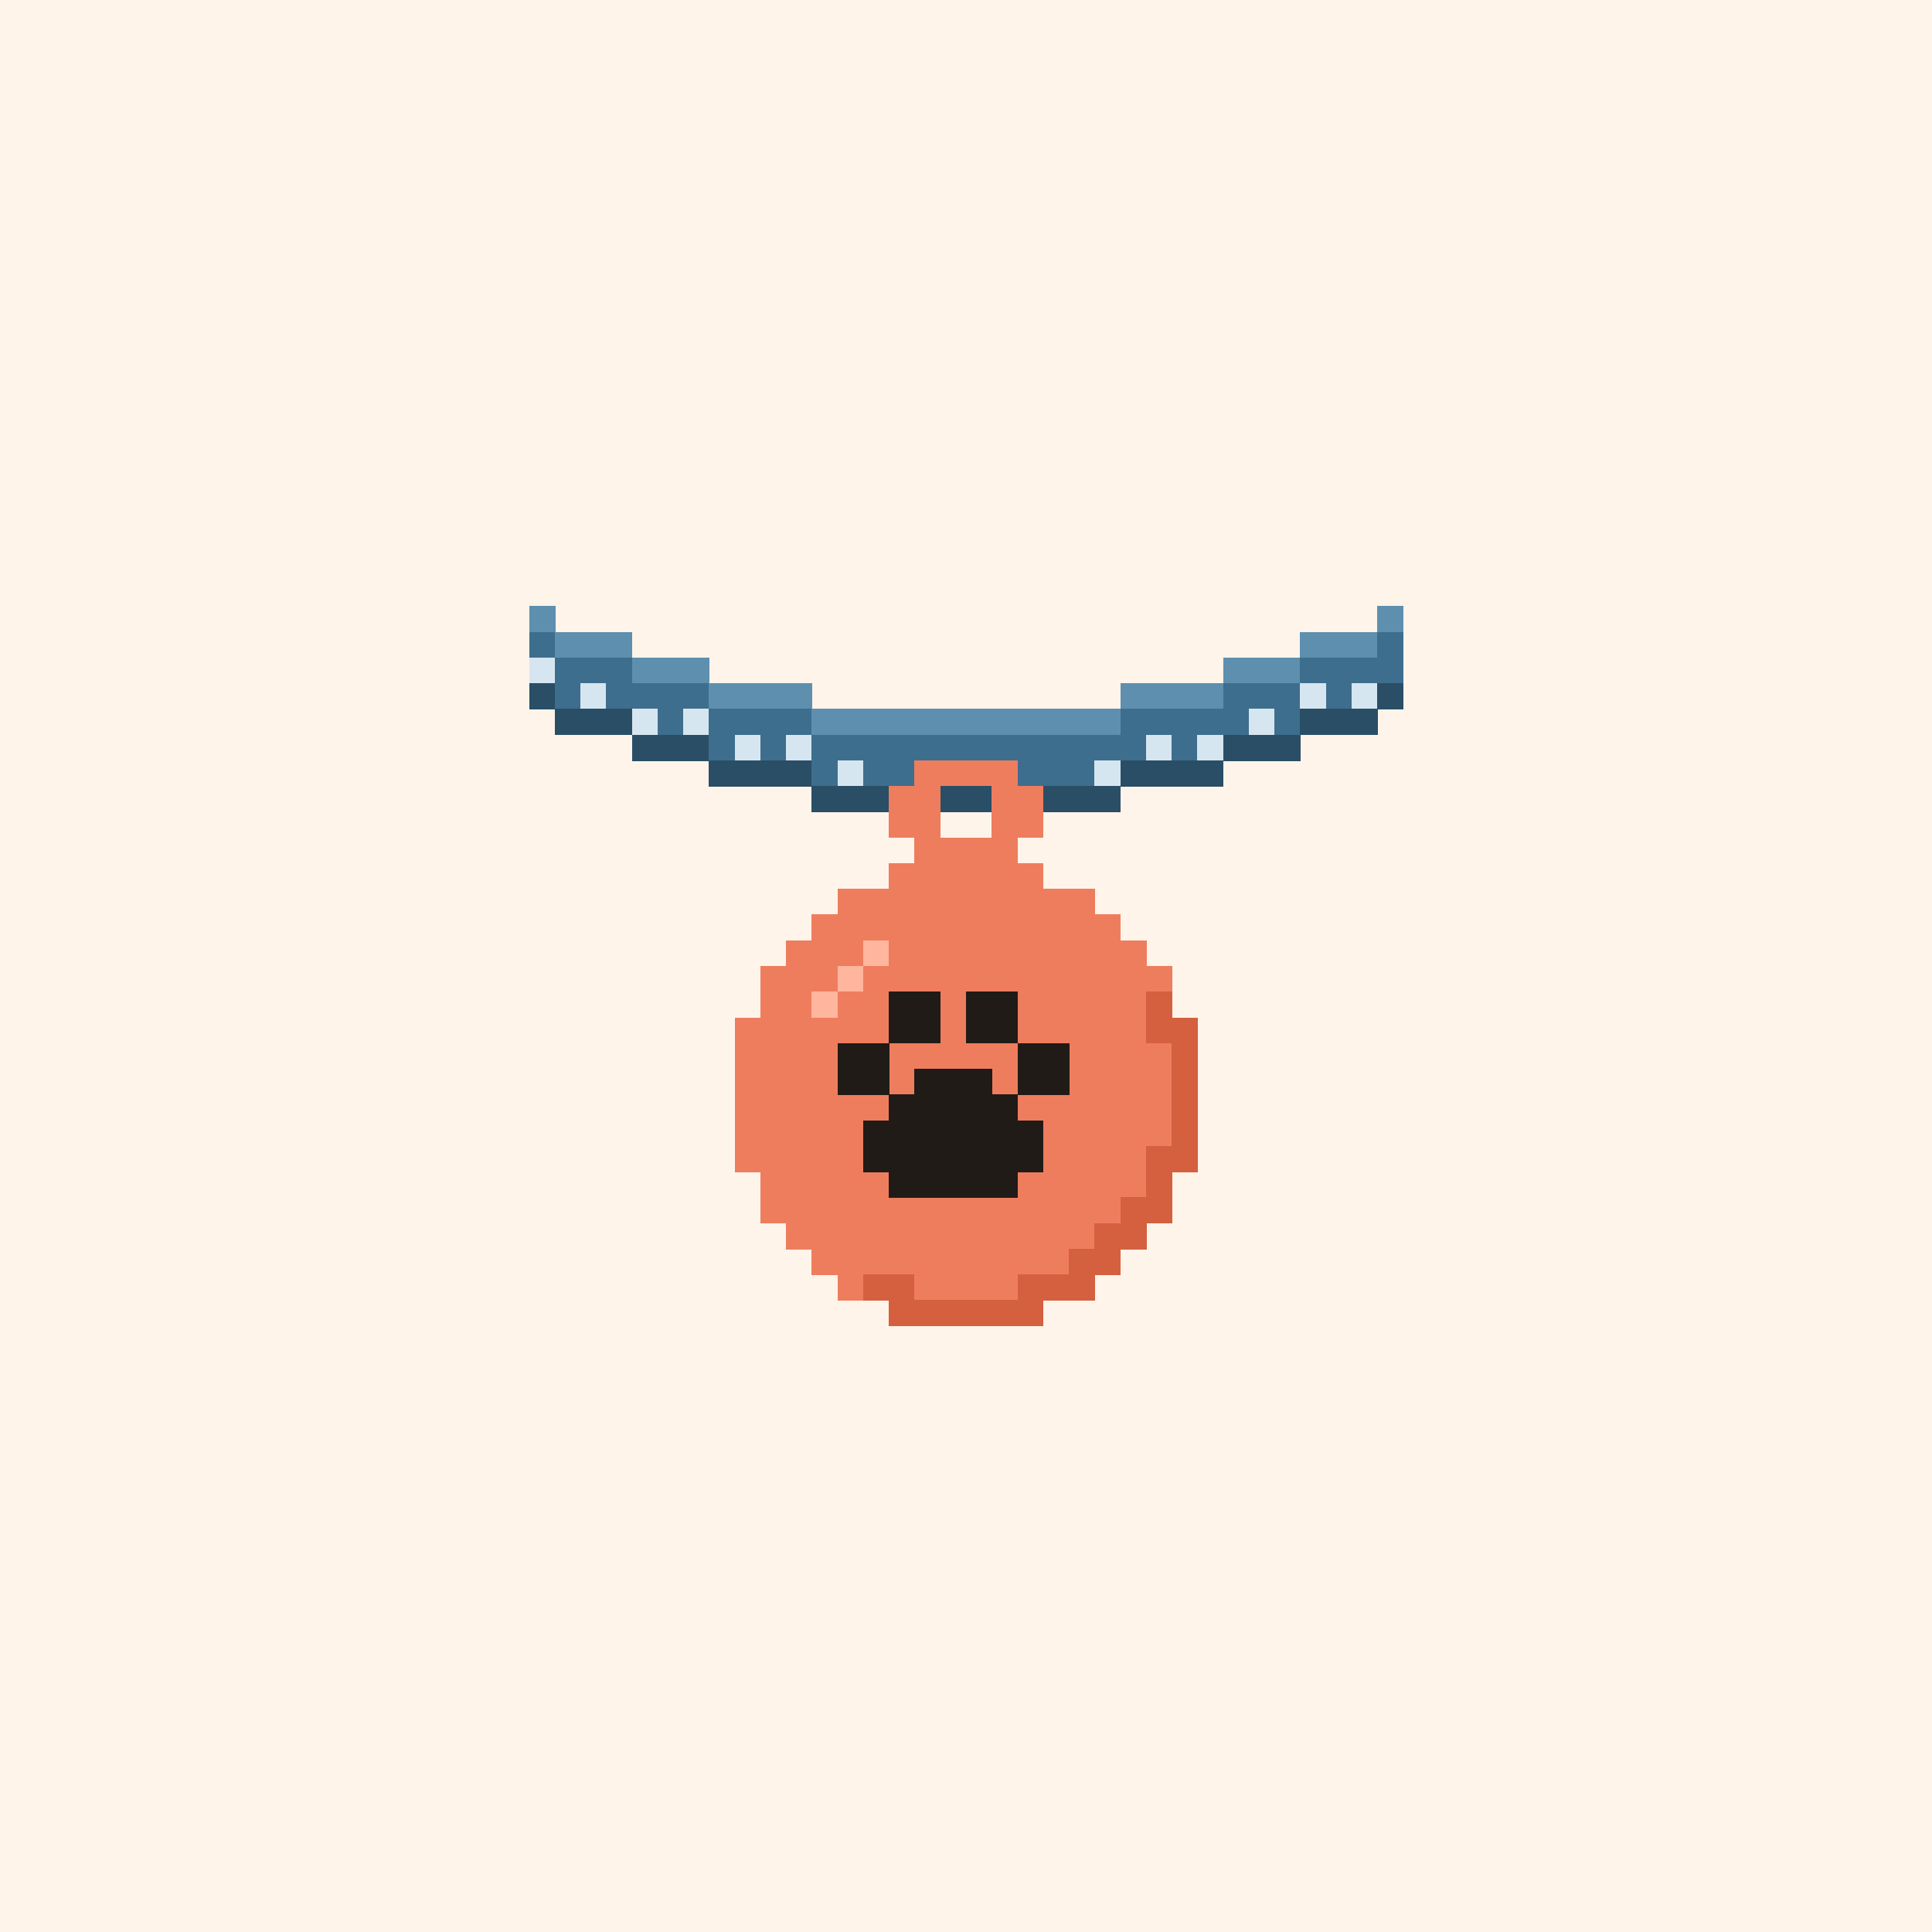
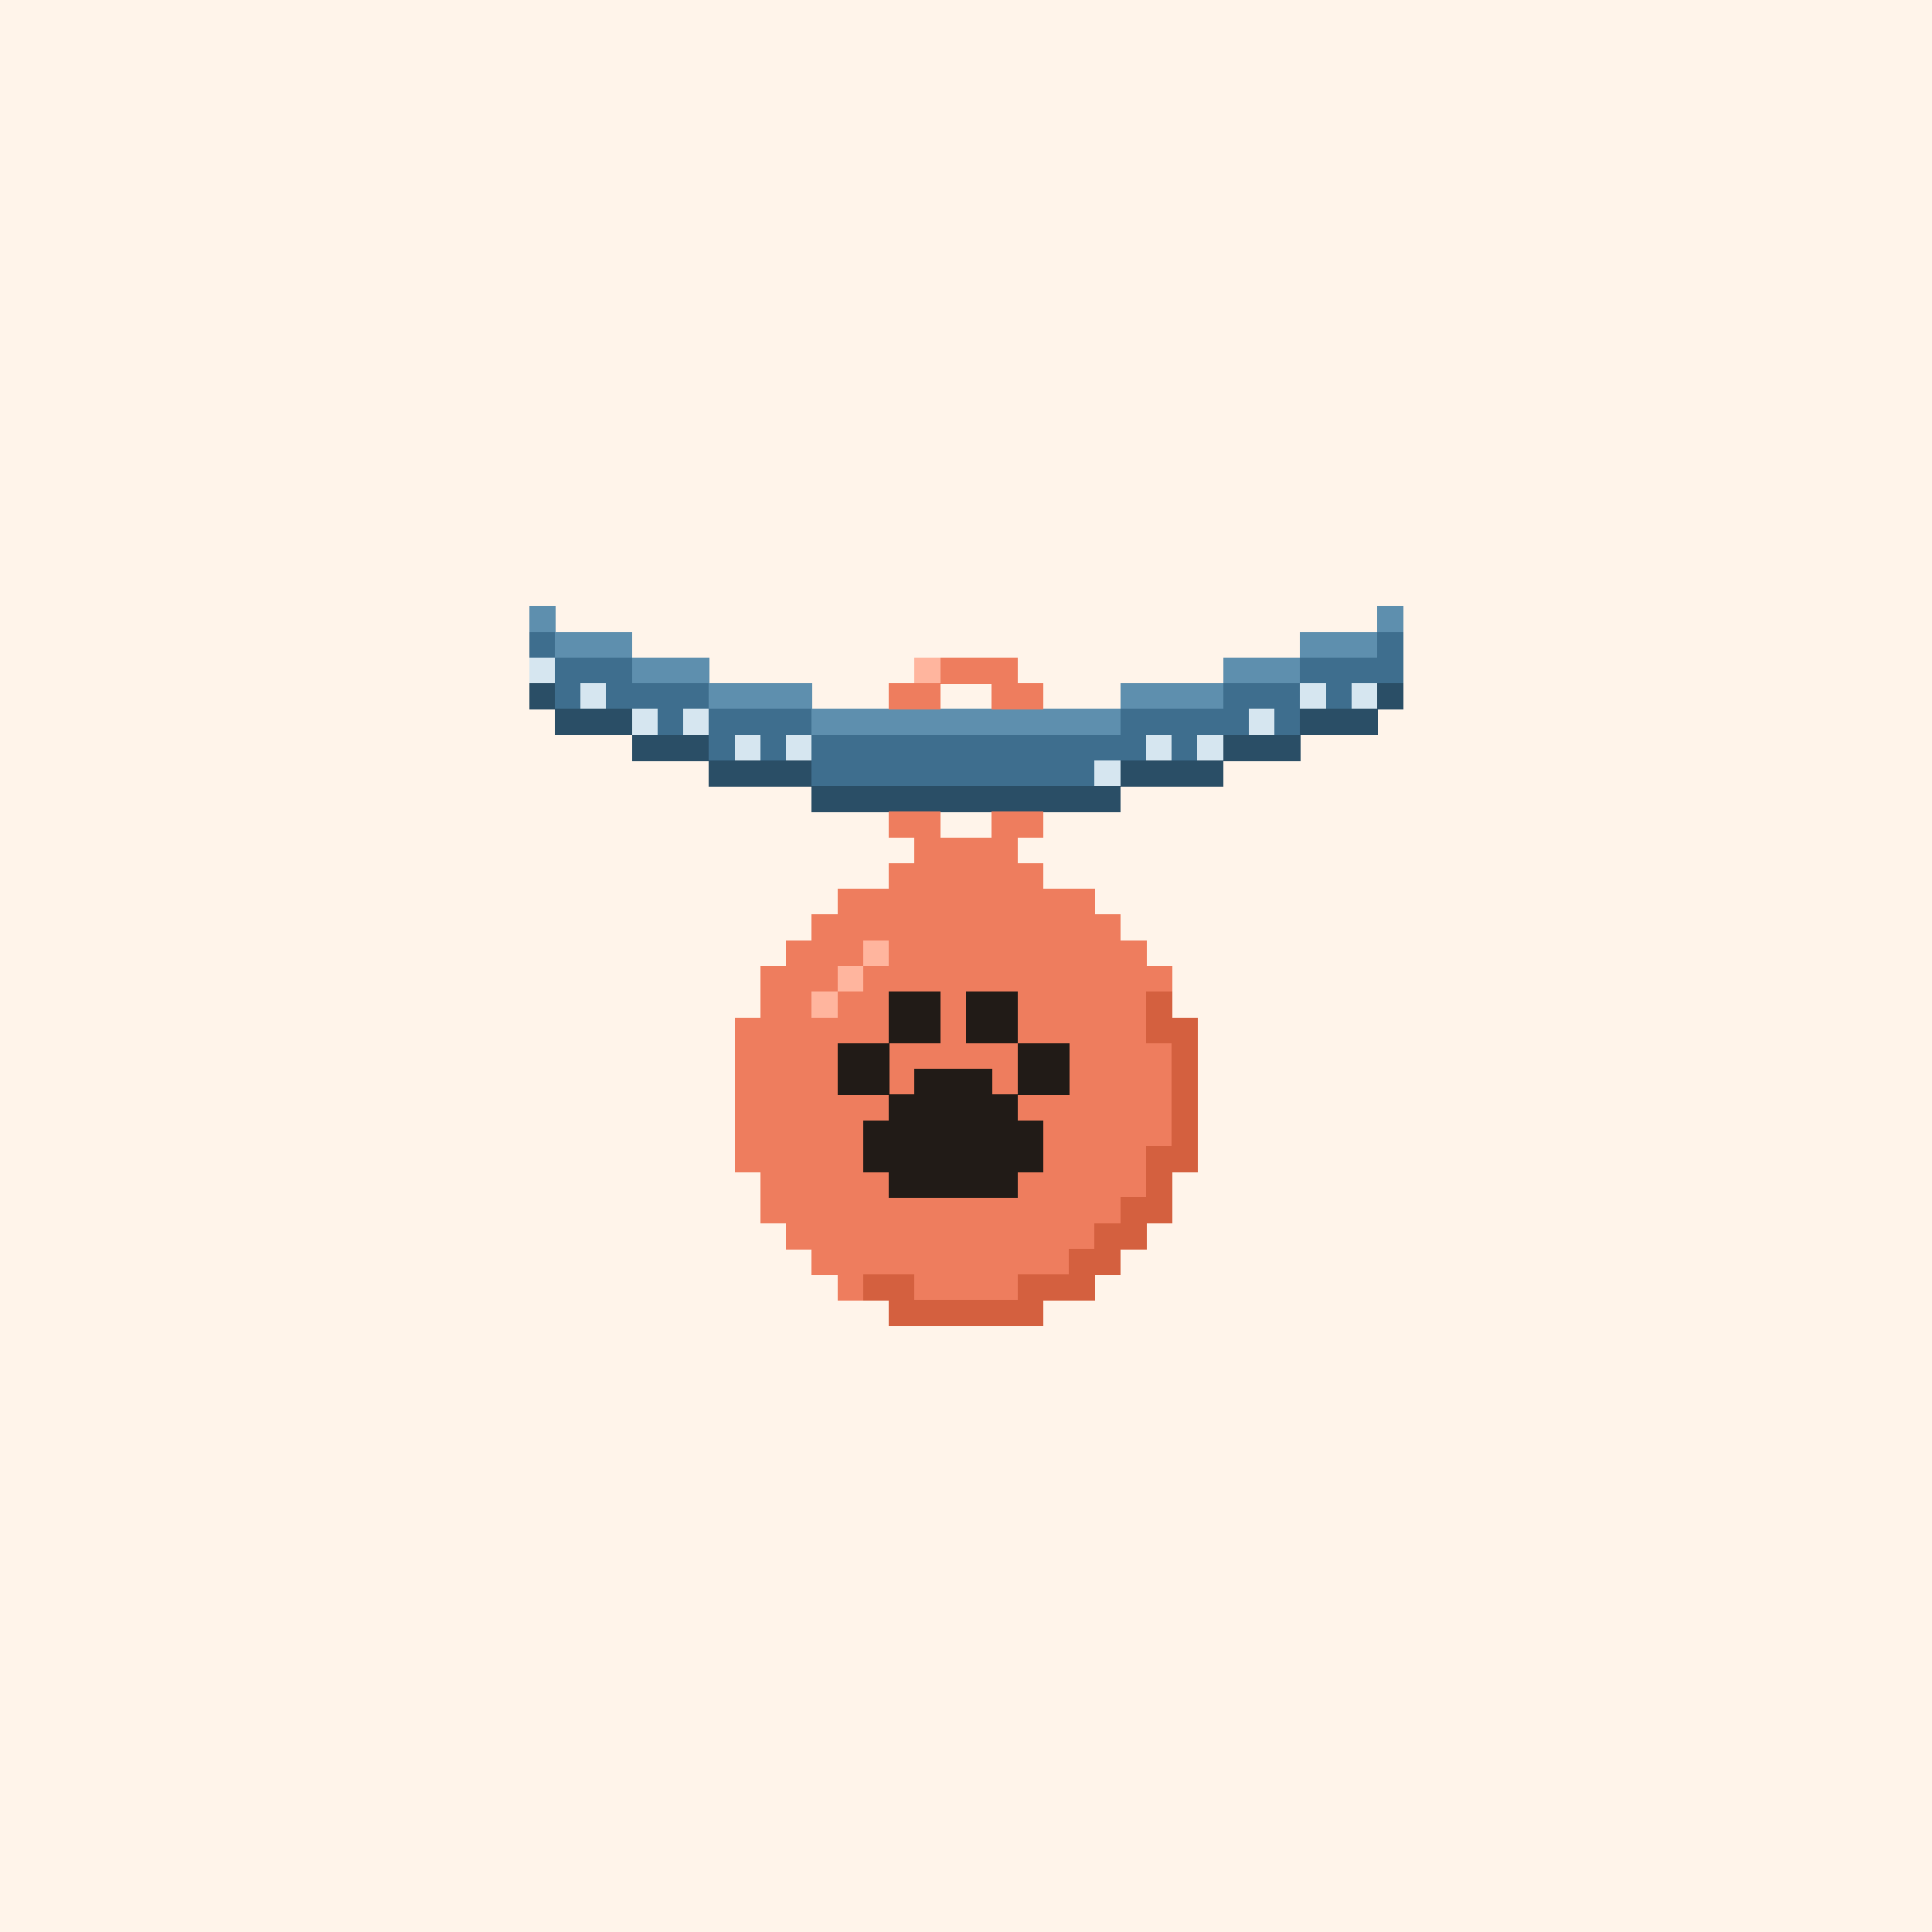
<svg xmlns="http://www.w3.org/2000/svg" width="1024" height="1024" viewBox="0 0 1024 1024" role="img">
  <rect width="1024" height="1024" fill="#FFF4EA" />
  <g shape-rendering="crispEdges">
    <rect x="280.42" y="321.29" width="13.92" height="13.92" fill="#5E8FAE" />
    <rect x="280.42" y="334.91" width="13.92" height="13.92" fill="#3E6E8E" />
    <rect x="280.42" y="348.53" width="13.92" height="13.92" fill="#D6E6F0" />
    <rect x="280.42" y="362.15" width="13.92" height="13.92" fill="#2A4E66" />
    <rect x="294.04" y="334.91" width="13.92" height="13.92" fill="#5E8FAE" />
    <rect x="294.04" y="348.53" width="13.92" height="13.92" fill="#3E6E8E" />
    <rect x="294.04" y="362.15" width="13.92" height="13.92" fill="#3E6E8E" />
    <rect x="294.04" y="375.78" width="13.92" height="13.92" fill="#2A4E66" />
    <rect x="307.67" y="334.91" width="13.92" height="13.92" fill="#5E8FAE" />
    <rect x="307.67" y="348.53" width="13.92" height="13.92" fill="#3E6E8E" />
    <rect x="307.67" y="362.15" width="13.92" height="13.92" fill="#D6E6F0" />
    <rect x="307.67" y="375.78" width="13.92" height="13.92" fill="#2A4E66" />
    <rect x="321.29" y="334.91" width="13.92" height="13.92" fill="#5E8FAE" />
    <rect x="321.29" y="348.53" width="13.92" height="13.92" fill="#3E6E8E" />
    <rect x="321.29" y="362.15" width="13.92" height="13.92" fill="#3E6E8E" />
    <rect x="321.29" y="375.78" width="13.92" height="13.92" fill="#2A4E66" />
    <rect x="334.91" y="348.53" width="13.92" height="13.92" fill="#5E8FAE" />
    <rect x="334.91" y="362.15" width="13.92" height="13.92" fill="#3E6E8E" />
    <rect x="334.91" y="375.78" width="13.92" height="13.92" fill="#D6E6F0" />
    <rect x="334.91" y="389.40" width="13.92" height="13.92" fill="#2A4E66" />
    <rect x="348.53" y="348.53" width="13.92" height="13.92" fill="#5E8FAE" />
    <rect x="348.53" y="362.15" width="13.92" height="13.92" fill="#3E6E8E" />
    <rect x="348.53" y="375.78" width="13.92" height="13.92" fill="#3E6E8E" />
    <rect x="348.53" y="389.40" width="13.92" height="13.92" fill="#2A4E66" />
    <rect x="362.15" y="348.53" width="13.92" height="13.92" fill="#5E8FAE" />
    <rect x="362.15" y="362.15" width="13.92" height="13.92" fill="#3E6E8E" />
    <rect x="362.15" y="375.78" width="13.92" height="13.92" fill="#D6E6F0" />
    <rect x="362.15" y="389.40" width="13.92" height="13.92" fill="#2A4E66" />
    <rect x="375.78" y="362.15" width="13.92" height="13.92" fill="#5E8FAE" />
    <rect x="375.78" y="375.78" width="13.92" height="13.92" fill="#3E6E8E" />
    <rect x="375.78" y="389.40" width="13.92" height="13.92" fill="#3E6E8E" />
    <rect x="375.78" y="403.02" width="13.92" height="13.92" fill="#2A4E66" />
    <rect x="389.40" y="362.15" width="13.92" height="13.92" fill="#5E8FAE" />
    <rect x="389.40" y="375.78" width="13.92" height="13.92" fill="#3E6E8E" />
    <rect x="389.40" y="389.40" width="13.92" height="13.92" fill="#D6E6F0" />
    <rect x="389.40" y="403.02" width="13.92" height="13.92" fill="#2A4E66" />
    <rect x="403.02" y="362.15" width="13.92" height="13.92" fill="#5E8FAE" />
    <rect x="403.02" y="375.78" width="13.92" height="13.92" fill="#3E6E8E" />
    <rect x="403.02" y="389.40" width="13.92" height="13.92" fill="#3E6E8E" />
    <rect x="403.02" y="403.02" width="13.92" height="13.92" fill="#2A4E66" />
    <rect x="416.64" y="362.15" width="13.92" height="13.92" fill="#5E8FAE" />
    <rect x="416.64" y="375.78" width="13.92" height="13.92" fill="#3E6E8E" />
    <rect x="416.64" y="389.40" width="13.92" height="13.92" fill="#D6E6F0" />
    <rect x="416.64" y="403.02" width="13.92" height="13.92" fill="#2A4E66" />
    <rect x="430.27" y="375.78" width="13.92" height="13.92" fill="#5E8FAE" />
    <rect x="430.27" y="389.40" width="13.92" height="13.92" fill="#3E6E8E" />
    <rect x="430.27" y="403.02" width="13.92" height="13.92" fill="#3E6E8E" />
    <rect x="430.27" y="416.64" width="13.92" height="13.92" fill="#2A4E66" />
    <rect x="443.89" y="375.78" width="13.92" height="13.92" fill="#5E8FAE" />
    <rect x="443.89" y="389.40" width="13.92" height="13.92" fill="#3E6E8E" />
-     <rect x="443.89" y="403.02" width="13.92" height="13.92" fill="#D6E6F0" />
+     <rect x="443.89" y="403.02" width="13.92" height="13.92" fill="#3E6E8E" />
    <rect x="443.89" y="416.64" width="13.92" height="13.92" fill="#2A4E66" />
    <rect x="457.51" y="375.78" width="13.92" height="13.92" fill="#5E8FAE" />
    <rect x="457.51" y="389.40" width="13.92" height="13.92" fill="#3E6E8E" />
    <rect x="457.51" y="403.02" width="13.92" height="13.92" fill="#3E6E8E" />
    <rect x="457.51" y="416.64" width="13.92" height="13.92" fill="#2A4E66" />
    <rect x="471.13" y="375.78" width="13.92" height="13.92" fill="#5E8FAE" />
    <rect x="471.13" y="389.40" width="13.92" height="13.92" fill="#3E6E8E" />
    <rect x="471.13" y="403.02" width="13.92" height="13.92" fill="#3E6E8E" />
-     <rect x="471.13" y="416.64" width="13.92" height="13.92" fill="#EE7D5E" />
+     <rect x="471.13" y="416.64" width="13.92" height="13.92" fill="#2A4E66" />
    <rect x="484.76" y="375.78" width="13.92" height="13.92" fill="#5E8FAE" />
    <rect x="484.76" y="389.40" width="13.92" height="13.92" fill="#3E6E8E" />
-     <rect x="484.76" y="403.02" width="13.92" height="13.92" fill="#EE7D5E" />
-     <rect x="484.76" y="416.64" width="13.92" height="13.92" fill="#EE7D5E" />
+     <rect x="484.76" y="403.02" width="13.92" height="13.92" fill="#3E6E8E" />
+     <rect x="484.76" y="416.64" width="13.92" height="13.92" fill="#2A4E66" />
    <rect x="498.38" y="375.78" width="13.92" height="13.92" fill="#5E8FAE" />
    <rect x="498.38" y="389.40" width="13.92" height="13.92" fill="#3E6E8E" />
-     <rect x="498.38" y="403.02" width="13.92" height="13.92" fill="#EE7D5E" />
+     <rect x="498.38" y="403.02" width="13.92" height="13.92" fill="#3E6E8E" />
    <rect x="498.38" y="416.64" width="13.92" height="13.92" fill="#2A4E66" />
    <rect x="512.00" y="375.78" width="13.92" height="13.92" fill="#5E8FAE" />
    <rect x="512.00" y="389.40" width="13.92" height="13.92" fill="#3E6E8E" />
-     <rect x="512.00" y="403.02" width="13.92" height="13.92" fill="#EE7D5E" />
+     <rect x="512.00" y="403.02" width="13.92" height="13.92" fill="#3E6E8E" />
    <rect x="512.00" y="416.64" width="13.92" height="13.92" fill="#2A4E66" />
    <rect x="525.62" y="375.78" width="13.92" height="13.92" fill="#5E8FAE" />
    <rect x="525.62" y="389.40" width="13.92" height="13.92" fill="#3E6E8E" />
-     <rect x="525.62" y="403.02" width="13.92" height="13.92" fill="#EE7D5E" />
-     <rect x="525.62" y="416.64" width="13.92" height="13.92" fill="#EE7D5E" />
+     <rect x="525.62" y="403.02" width="13.92" height="13.92" fill="#3E6E8E" />
+     <rect x="525.62" y="416.64" width="13.92" height="13.92" fill="#2A4E66" />
    <rect x="539.24" y="375.78" width="13.92" height="13.92" fill="#5E8FAE" />
    <rect x="539.24" y="389.40" width="13.92" height="13.92" fill="#3E6E8E" />
    <rect x="539.24" y="403.02" width="13.92" height="13.92" fill="#3E6E8E" />
-     <rect x="539.24" y="416.64" width="13.92" height="13.92" fill="#EE7D5E" />
+     <rect x="539.24" y="416.64" width="13.92" height="13.92" fill="#2A4E66" />
    <rect x="552.87" y="375.78" width="13.92" height="13.92" fill="#5E8FAE" />
    <rect x="552.87" y="389.40" width="13.92" height="13.92" fill="#3E6E8E" />
    <rect x="552.87" y="403.02" width="13.92" height="13.92" fill="#3E6E8E" />
    <rect x="552.87" y="416.64" width="13.92" height="13.92" fill="#2A4E66" />
    <rect x="566.49" y="375.78" width="13.92" height="13.92" fill="#5E8FAE" />
    <rect x="566.49" y="389.40" width="13.92" height="13.92" fill="#3E6E8E" />
    <rect x="566.49" y="403.02" width="13.92" height="13.92" fill="#3E6E8E" />
    <rect x="566.49" y="416.64" width="13.92" height="13.92" fill="#2A4E66" />
    <rect x="580.11" y="375.78" width="13.92" height="13.92" fill="#5E8FAE" />
    <rect x="580.11" y="389.40" width="13.92" height="13.92" fill="#3E6E8E" />
    <rect x="580.11" y="403.02" width="13.92" height="13.92" fill="#D6E6F0" />
    <rect x="580.11" y="416.64" width="13.92" height="13.92" fill="#2A4E66" />
    <rect x="593.73" y="362.15" width="13.92" height="13.92" fill="#5E8FAE" />
    <rect x="593.73" y="375.78" width="13.92" height="13.92" fill="#3E6E8E" />
    <rect x="593.73" y="389.40" width="13.92" height="13.92" fill="#3E6E8E" />
    <rect x="593.73" y="403.02" width="13.92" height="13.92" fill="#2A4E66" />
    <rect x="607.36" y="362.15" width="13.92" height="13.92" fill="#5E8FAE" />
    <rect x="607.36" y="375.78" width="13.92" height="13.92" fill="#3E6E8E" />
    <rect x="607.36" y="389.40" width="13.92" height="13.92" fill="#D6E6F0" />
    <rect x="607.36" y="403.02" width="13.92" height="13.92" fill="#2A4E66" />
    <rect x="620.98" y="362.15" width="13.92" height="13.92" fill="#5E8FAE" />
    <rect x="620.98" y="375.78" width="13.92" height="13.92" fill="#3E6E8E" />
    <rect x="620.98" y="389.40" width="13.92" height="13.92" fill="#3E6E8E" />
    <rect x="620.98" y="403.02" width="13.92" height="13.92" fill="#2A4E66" />
    <rect x="634.60" y="362.15" width="13.92" height="13.92" fill="#5E8FAE" />
    <rect x="634.60" y="375.78" width="13.92" height="13.92" fill="#3E6E8E" />
    <rect x="634.60" y="389.40" width="13.92" height="13.92" fill="#D6E6F0" />
    <rect x="634.60" y="403.02" width="13.92" height="13.92" fill="#2A4E66" />
    <rect x="648.22" y="348.53" width="13.92" height="13.92" fill="#5E8FAE" />
    <rect x="648.22" y="362.15" width="13.92" height="13.92" fill="#3E6E8E" />
    <rect x="648.22" y="375.78" width="13.92" height="13.92" fill="#3E6E8E" />
    <rect x="648.22" y="389.40" width="13.92" height="13.92" fill="#2A4E66" />
    <rect x="661.85" y="348.53" width="13.92" height="13.92" fill="#5E8FAE" />
    <rect x="661.85" y="362.15" width="13.92" height="13.92" fill="#3E6E8E" />
    <rect x="661.85" y="375.78" width="13.92" height="13.92" fill="#D6E6F0" />
    <rect x="661.85" y="389.40" width="13.92" height="13.92" fill="#2A4E66" />
    <rect x="675.47" y="348.53" width="13.92" height="13.92" fill="#5E8FAE" />
    <rect x="675.47" y="362.15" width="13.92" height="13.92" fill="#3E6E8E" />
    <rect x="675.47" y="375.78" width="13.92" height="13.92" fill="#3E6E8E" />
    <rect x="675.47" y="389.40" width="13.92" height="13.92" fill="#2A4E66" />
    <rect x="689.09" y="334.91" width="13.92" height="13.92" fill="#5E8FAE" />
    <rect x="689.09" y="348.53" width="13.92" height="13.92" fill="#3E6E8E" />
    <rect x="689.09" y="362.15" width="13.92" height="13.92" fill="#D6E6F0" />
    <rect x="689.09" y="375.78" width="13.92" height="13.92" fill="#2A4E66" />
    <rect x="702.71" y="334.91" width="13.92" height="13.92" fill="#5E8FAE" />
    <rect x="702.71" y="348.53" width="13.92" height="13.92" fill="#3E6E8E" />
    <rect x="702.71" y="362.15" width="13.92" height="13.92" fill="#3E6E8E" />
    <rect x="702.71" y="375.78" width="13.92" height="13.92" fill="#2A4E66" />
    <rect x="716.33" y="334.91" width="13.92" height="13.92" fill="#5E8FAE" />
    <rect x="716.33" y="348.53" width="13.92" height="13.92" fill="#3E6E8E" />
    <rect x="716.33" y="362.15" width="13.92" height="13.92" fill="#D6E6F0" />
    <rect x="716.33" y="375.78" width="13.92" height="13.92" fill="#2A4E66" />
    <rect x="729.96" y="321.29" width="13.92" height="13.92" fill="#5E8FAE" />
    <rect x="729.96" y="334.91" width="13.92" height="13.92" fill="#3E6E8E" />
    <rect x="729.96" y="348.53" width="13.92" height="13.92" fill="#3E6E8E" />
    <rect x="729.96" y="362.15" width="13.92" height="13.92" fill="#2A4E66" />
    <rect x="471.13" y="457.51" width="13.92" height="13.92" fill="#EE7D5E" />
    <rect x="484.76" y="457.51" width="13.92" height="13.92" fill="#EE7D5E" />
    <rect x="498.38" y="457.51" width="13.92" height="13.92" fill="#EE7D5E" />
    <rect x="512.00" y="457.51" width="13.92" height="13.92" fill="#EE7D5E" />
    <rect x="525.62" y="457.51" width="13.92" height="13.92" fill="#EE7D5E" />
    <rect x="539.24" y="457.51" width="13.92" height="13.92" fill="#EE7D5E" />
    <rect x="443.89" y="471.13" width="13.92" height="13.92" fill="#EE7D5E" />
    <rect x="457.51" y="471.13" width="13.92" height="13.92" fill="#EE7D5E" />
    <rect x="471.13" y="471.13" width="13.92" height="13.92" fill="#EE7D5E" />
    <rect x="484.76" y="471.13" width="13.92" height="13.92" fill="#EE7D5E" />
    <rect x="498.38" y="471.13" width="13.92" height="13.92" fill="#EE7D5E" />
    <rect x="512.00" y="471.13" width="13.92" height="13.92" fill="#EE7D5E" />
    <rect x="525.62" y="471.13" width="13.92" height="13.92" fill="#EE7D5E" />
    <rect x="539.24" y="471.13" width="13.92" height="13.92" fill="#EE7D5E" />
    <rect x="552.87" y="471.13" width="13.92" height="13.92" fill="#EE7D5E" />
    <rect x="566.49" y="471.13" width="13.92" height="13.92" fill="#EE7D5E" />
    <rect x="430.27" y="484.76" width="13.92" height="13.92" fill="#EE7D5E" />
    <rect x="443.89" y="484.76" width="13.92" height="13.92" fill="#EE7D5E" />
    <rect x="457.51" y="484.76" width="13.92" height="13.92" fill="#EE7D5E" />
    <rect x="471.13" y="484.76" width="13.92" height="13.92" fill="#EE7D5E" />
    <rect x="484.76" y="484.76" width="13.92" height="13.92" fill="#EE7D5E" />
    <rect x="498.38" y="484.76" width="13.92" height="13.92" fill="#EE7D5E" />
    <rect x="512.00" y="484.76" width="13.92" height="13.92" fill="#EE7D5E" />
    <rect x="525.62" y="484.76" width="13.92" height="13.92" fill="#EE7D5E" />
    <rect x="539.24" y="484.76" width="13.92" height="13.92" fill="#EE7D5E" />
    <rect x="552.87" y="484.76" width="13.92" height="13.92" fill="#EE7D5E" />
    <rect x="566.49" y="484.76" width="13.92" height="13.92" fill="#EE7D5E" />
    <rect x="580.11" y="484.76" width="13.92" height="13.92" fill="#EE7D5E" />
    <rect x="416.64" y="498.38" width="13.92" height="13.92" fill="#EE7D5E" />
    <rect x="430.27" y="498.38" width="13.92" height="13.92" fill="#EE7D5E" />
    <rect x="443.89" y="498.38" width="13.92" height="13.92" fill="#EE7D5E" />
    <rect x="457.51" y="498.38" width="13.92" height="13.92" fill="#FFB59E" />
    <rect x="471.13" y="498.38" width="13.92" height="13.92" fill="#EE7D5E" />
    <rect x="484.76" y="498.38" width="13.92" height="13.92" fill="#EE7D5E" />
    <rect x="498.38" y="498.38" width="13.92" height="13.92" fill="#EE7D5E" />
    <rect x="512.00" y="498.38" width="13.92" height="13.92" fill="#EE7D5E" />
    <rect x="525.62" y="498.38" width="13.92" height="13.92" fill="#EE7D5E" />
    <rect x="539.24" y="498.38" width="13.92" height="13.92" fill="#EE7D5E" />
    <rect x="552.87" y="498.38" width="13.92" height="13.92" fill="#EE7D5E" />
    <rect x="566.49" y="498.38" width="13.92" height="13.92" fill="#EE7D5E" />
    <rect x="580.11" y="498.38" width="13.92" height="13.92" fill="#EE7D5E" />
    <rect x="593.73" y="498.38" width="13.92" height="13.92" fill="#EE7D5E" />
    <rect x="403.02" y="512.00" width="13.92" height="13.92" fill="#EE7D5E" />
    <rect x="416.64" y="512.00" width="13.92" height="13.92" fill="#EE7D5E" />
    <rect x="430.27" y="512.00" width="13.92" height="13.92" fill="#EE7D5E" />
    <rect x="443.89" y="512.00" width="13.92" height="13.92" fill="#FFB59E" />
    <rect x="457.51" y="512.00" width="13.92" height="13.92" fill="#EE7D5E" />
    <rect x="471.13" y="512.00" width="13.92" height="13.92" fill="#EE7D5E" />
    <rect x="484.76" y="512.00" width="13.92" height="13.92" fill="#EE7D5E" />
    <rect x="498.38" y="512.00" width="13.92" height="13.92" fill="#EE7D5E" />
    <rect x="512.00" y="512.00" width="13.92" height="13.92" fill="#EE7D5E" />
    <rect x="525.62" y="512.00" width="13.92" height="13.92" fill="#EE7D5E" />
    <rect x="539.24" y="512.00" width="13.92" height="13.92" fill="#EE7D5E" />
    <rect x="552.87" y="512.00" width="13.92" height="13.92" fill="#EE7D5E" />
    <rect x="566.49" y="512.00" width="13.92" height="13.92" fill="#EE7D5E" />
    <rect x="580.11" y="512.00" width="13.92" height="13.92" fill="#EE7D5E" />
    <rect x="593.73" y="512.00" width="13.92" height="13.92" fill="#EE7D5E" />
    <rect x="607.36" y="512.00" width="13.92" height="13.92" fill="#EE7D5E" />
    <rect x="403.02" y="525.62" width="13.92" height="13.92" fill="#EE7D5E" />
    <rect x="416.64" y="525.62" width="13.92" height="13.92" fill="#EE7D5E" />
    <rect x="430.27" y="525.62" width="13.92" height="13.92" fill="#FFB59E" />
    <rect x="443.89" y="525.62" width="13.92" height="13.92" fill="#EE7D5E" />
    <rect x="457.51" y="525.62" width="13.92" height="13.92" fill="#EE7D5E" />
    <rect x="498.38" y="525.62" width="13.92" height="13.92" fill="#EE7D5E" />
    <rect x="539.24" y="525.62" width="13.92" height="13.92" fill="#EE7D5E" />
    <rect x="552.87" y="525.62" width="13.92" height="13.92" fill="#EE7D5E" />
    <rect x="566.49" y="525.62" width="13.92" height="13.92" fill="#EE7D5E" />
    <rect x="580.11" y="525.62" width="13.92" height="13.92" fill="#EE7D5E" />
    <rect x="593.73" y="525.62" width="13.92" height="13.92" fill="#EE7D5E" />
    <rect x="607.36" y="525.62" width="13.92" height="13.92" fill="#D4603F" />
    <rect x="389.40" y="539.24" width="13.92" height="13.92" fill="#EE7D5E" />
    <rect x="403.02" y="539.24" width="13.92" height="13.92" fill="#EE7D5E" />
    <rect x="416.64" y="539.24" width="13.92" height="13.92" fill="#EE7D5E" />
    <rect x="430.27" y="539.24" width="13.92" height="13.92" fill="#EE7D5E" />
    <rect x="443.89" y="539.24" width="13.92" height="13.92" fill="#EE7D5E" />
    <rect x="457.51" y="539.24" width="13.92" height="13.92" fill="#EE7D5E" />
    <rect x="498.38" y="539.24" width="13.92" height="13.92" fill="#EE7D5E" />
    <rect x="539.24" y="539.24" width="13.92" height="13.92" fill="#EE7D5E" />
    <rect x="552.87" y="539.24" width="13.92" height="13.92" fill="#EE7D5E" />
    <rect x="566.49" y="539.24" width="13.92" height="13.92" fill="#EE7D5E" />
    <rect x="580.11" y="539.24" width="13.92" height="13.92" fill="#EE7D5E" />
    <rect x="593.73" y="539.24" width="13.92" height="13.92" fill="#EE7D5E" />
    <rect x="607.36" y="539.24" width="13.92" height="13.92" fill="#D4603F" />
    <rect x="620.98" y="539.24" width="13.92" height="13.92" fill="#D4603F" />
    <rect x="389.40" y="552.87" width="13.92" height="13.92" fill="#EE7D5E" />
    <rect x="403.02" y="552.87" width="13.92" height="13.92" fill="#EE7D5E" />
    <rect x="416.64" y="552.87" width="13.92" height="13.92" fill="#EE7D5E" />
    <rect x="430.27" y="552.87" width="13.92" height="13.92" fill="#EE7D5E" />
    <rect x="471.13" y="552.87" width="13.92" height="13.92" fill="#EE7D5E" />
    <rect x="484.76" y="552.87" width="13.92" height="13.92" fill="#EE7D5E" />
    <rect x="498.38" y="552.87" width="13.92" height="13.92" fill="#EE7D5E" />
    <rect x="512.00" y="552.87" width="13.92" height="13.92" fill="#EE7D5E" />
    <rect x="525.62" y="552.87" width="13.92" height="13.92" fill="#EE7D5E" />
    <rect x="566.49" y="552.87" width="13.92" height="13.92" fill="#EE7D5E" />
    <rect x="580.11" y="552.87" width="13.92" height="13.92" fill="#EE7D5E" />
    <rect x="593.73" y="552.87" width="13.92" height="13.92" fill="#EE7D5E" />
    <rect x="607.36" y="552.87" width="13.92" height="13.92" fill="#EE7D5E" />
    <rect x="620.98" y="552.87" width="13.92" height="13.92" fill="#D4603F" />
    <rect x="389.40" y="566.49" width="13.92" height="13.92" fill="#EE7D5E" />
    <rect x="403.02" y="566.49" width="13.92" height="13.92" fill="#EE7D5E" />
    <rect x="416.64" y="566.49" width="13.92" height="13.92" fill="#EE7D5E" />
    <rect x="430.27" y="566.49" width="13.92" height="13.92" fill="#EE7D5E" />
    <rect x="471.13" y="566.49" width="13.92" height="13.92" fill="#EE7D5E" />
    <rect x="525.62" y="566.49" width="13.92" height="13.92" fill="#EE7D5E" />
    <rect x="566.49" y="566.49" width="13.92" height="13.92" fill="#EE7D5E" />
    <rect x="580.11" y="566.49" width="13.92" height="13.92" fill="#EE7D5E" />
    <rect x="593.73" y="566.49" width="13.92" height="13.92" fill="#EE7D5E" />
    <rect x="607.36" y="566.49" width="13.92" height="13.92" fill="#EE7D5E" />
    <rect x="620.98" y="566.49" width="13.92" height="13.92" fill="#D4603F" />
    <rect x="389.40" y="580.11" width="13.92" height="13.92" fill="#EE7D5E" />
    <rect x="403.02" y="580.11" width="13.92" height="13.92" fill="#EE7D5E" />
    <rect x="416.64" y="580.11" width="13.92" height="13.92" fill="#EE7D5E" />
    <rect x="430.27" y="580.11" width="13.92" height="13.92" fill="#EE7D5E" />
    <rect x="443.89" y="580.11" width="13.92" height="13.92" fill="#EE7D5E" />
    <rect x="457.51" y="580.11" width="13.92" height="13.92" fill="#EE7D5E" />
    <rect x="539.24" y="580.11" width="13.92" height="13.92" fill="#EE7D5E" />
    <rect x="552.87" y="580.11" width="13.92" height="13.92" fill="#EE7D5E" />
    <rect x="566.49" y="580.11" width="13.92" height="13.92" fill="#EE7D5E" />
    <rect x="580.11" y="580.11" width="13.92" height="13.92" fill="#EE7D5E" />
    <rect x="593.73" y="580.11" width="13.92" height="13.92" fill="#EE7D5E" />
    <rect x="607.36" y="580.11" width="13.92" height="13.92" fill="#EE7D5E" />
    <rect x="620.98" y="580.11" width="13.92" height="13.92" fill="#D4603F" />
    <rect x="389.40" y="593.73" width="13.92" height="13.92" fill="#EE7D5E" />
    <rect x="403.02" y="593.73" width="13.92" height="13.92" fill="#EE7D5E" />
    <rect x="416.64" y="593.73" width="13.92" height="13.92" fill="#EE7D5E" />
    <rect x="430.27" y="593.73" width="13.92" height="13.92" fill="#EE7D5E" />
    <rect x="443.89" y="593.73" width="13.92" height="13.92" fill="#EE7D5E" />
    <rect x="552.87" y="593.73" width="13.92" height="13.92" fill="#EE7D5E" />
    <rect x="566.49" y="593.73" width="13.92" height="13.92" fill="#EE7D5E" />
    <rect x="580.11" y="593.73" width="13.92" height="13.92" fill="#EE7D5E" />
    <rect x="593.73" y="593.73" width="13.92" height="13.92" fill="#EE7D5E" />
    <rect x="607.36" y="593.73" width="13.92" height="13.92" fill="#EE7D5E" />
    <rect x="620.98" y="593.73" width="13.92" height="13.92" fill="#D4603F" />
    <rect x="389.40" y="607.36" width="13.92" height="13.92" fill="#EE7D5E" />
    <rect x="403.02" y="607.36" width="13.92" height="13.92" fill="#EE7D5E" />
    <rect x="416.64" y="607.36" width="13.92" height="13.92" fill="#EE7D5E" />
    <rect x="430.27" y="607.36" width="13.92" height="13.92" fill="#EE7D5E" />
    <rect x="443.89" y="607.36" width="13.92" height="13.92" fill="#EE7D5E" />
    <rect x="552.87" y="607.36" width="13.92" height="13.92" fill="#EE7D5E" />
    <rect x="566.49" y="607.36" width="13.92" height="13.92" fill="#EE7D5E" />
    <rect x="580.11" y="607.36" width="13.92" height="13.92" fill="#EE7D5E" />
    <rect x="593.73" y="607.36" width="13.92" height="13.92" fill="#EE7D5E" />
    <rect x="607.36" y="607.36" width="13.92" height="13.92" fill="#D4603F" />
    <rect x="620.98" y="607.36" width="13.92" height="13.92" fill="#D4603F" />
    <rect x="403.02" y="620.98" width="13.92" height="13.92" fill="#EE7D5E" />
    <rect x="416.64" y="620.98" width="13.92" height="13.92" fill="#EE7D5E" />
    <rect x="430.27" y="620.98" width="13.92" height="13.92" fill="#EE7D5E" />
    <rect x="443.89" y="620.98" width="13.92" height="13.92" fill="#EE7D5E" />
    <rect x="457.51" y="620.98" width="13.92" height="13.92" fill="#EE7D5E" />
    <rect x="539.24" y="620.98" width="13.92" height="13.92" fill="#EE7D5E" />
    <rect x="552.87" y="620.98" width="13.92" height="13.92" fill="#EE7D5E" />
    <rect x="566.49" y="620.98" width="13.92" height="13.92" fill="#EE7D5E" />
    <rect x="580.11" y="620.98" width="13.92" height="13.92" fill="#EE7D5E" />
    <rect x="593.73" y="620.98" width="13.92" height="13.92" fill="#EE7D5E" />
    <rect x="607.36" y="620.98" width="13.92" height="13.92" fill="#D4603F" />
    <rect x="403.02" y="634.60" width="13.92" height="13.92" fill="#EE7D5E" />
    <rect x="416.64" y="634.60" width="13.92" height="13.92" fill="#EE7D5E" />
    <rect x="430.27" y="634.60" width="13.92" height="13.92" fill="#EE7D5E" />
    <rect x="443.89" y="634.60" width="13.92" height="13.92" fill="#EE7D5E" />
    <rect x="457.51" y="634.60" width="13.92" height="13.92" fill="#EE7D5E" />
    <rect x="471.13" y="634.60" width="13.92" height="13.92" fill="#EE7D5E" />
    <rect x="484.76" y="634.60" width="13.92" height="13.92" fill="#EE7D5E" />
    <rect x="498.38" y="634.60" width="13.92" height="13.92" fill="#EE7D5E" />
    <rect x="512.00" y="634.60" width="13.92" height="13.92" fill="#EE7D5E" />
    <rect x="525.62" y="634.60" width="13.92" height="13.92" fill="#EE7D5E" />
    <rect x="539.24" y="634.60" width="13.92" height="13.92" fill="#EE7D5E" />
    <rect x="552.87" y="634.60" width="13.92" height="13.92" fill="#EE7D5E" />
    <rect x="566.49" y="634.60" width="13.92" height="13.92" fill="#EE7D5E" />
    <rect x="580.11" y="634.60" width="13.92" height="13.92" fill="#EE7D5E" />
    <rect x="593.73" y="634.60" width="13.92" height="13.92" fill="#D4603F" />
    <rect x="607.36" y="634.60" width="13.92" height="13.92" fill="#D4603F" />
    <rect x="416.64" y="648.22" width="13.92" height="13.92" fill="#EE7D5E" />
    <rect x="430.27" y="648.22" width="13.92" height="13.92" fill="#EE7D5E" />
    <rect x="443.89" y="648.22" width="13.92" height="13.92" fill="#EE7D5E" />
    <rect x="457.51" y="648.22" width="13.92" height="13.92" fill="#EE7D5E" />
    <rect x="471.13" y="648.22" width="13.92" height="13.92" fill="#EE7D5E" />
    <rect x="484.76" y="648.22" width="13.92" height="13.92" fill="#EE7D5E" />
    <rect x="498.38" y="648.22" width="13.92" height="13.92" fill="#EE7D5E" />
    <rect x="512.00" y="648.22" width="13.92" height="13.92" fill="#EE7D5E" />
    <rect x="525.62" y="648.22" width="13.92" height="13.92" fill="#EE7D5E" />
    <rect x="539.24" y="648.22" width="13.92" height="13.92" fill="#EE7D5E" />
    <rect x="552.87" y="648.22" width="13.92" height="13.92" fill="#EE7D5E" />
    <rect x="566.49" y="648.22" width="13.92" height="13.92" fill="#EE7D5E" />
    <rect x="580.11" y="648.22" width="13.92" height="13.92" fill="#D4603F" />
    <rect x="593.73" y="648.22" width="13.92" height="13.92" fill="#D4603F" />
    <rect x="430.27" y="661.85" width="13.92" height="13.92" fill="#EE7D5E" />
    <rect x="443.89" y="661.85" width="13.92" height="13.92" fill="#EE7D5E" />
    <rect x="457.51" y="661.85" width="13.92" height="13.92" fill="#EE7D5E" />
    <rect x="471.13" y="661.85" width="13.92" height="13.92" fill="#EE7D5E" />
    <rect x="484.76" y="661.85" width="13.92" height="13.92" fill="#EE7D5E" />
    <rect x="498.38" y="661.85" width="13.92" height="13.92" fill="#EE7D5E" />
    <rect x="512.00" y="661.85" width="13.92" height="13.92" fill="#EE7D5E" />
    <rect x="525.62" y="661.85" width="13.92" height="13.92" fill="#EE7D5E" />
    <rect x="539.24" y="661.85" width="13.92" height="13.92" fill="#EE7D5E" />
    <rect x="552.87" y="661.85" width="13.92" height="13.92" fill="#EE7D5E" />
    <rect x="566.49" y="661.85" width="13.92" height="13.92" fill="#D4603F" />
    <rect x="580.11" y="661.85" width="13.92" height="13.92" fill="#D4603F" />
    <rect x="443.89" y="675.47" width="13.92" height="13.92" fill="#EE7D5E" />
    <rect x="457.51" y="675.47" width="13.92" height="13.92" fill="#D4603F" />
    <rect x="471.13" y="675.47" width="13.92" height="13.92" fill="#D4603F" />
    <rect x="484.76" y="675.47" width="13.92" height="13.92" fill="#EE7D5E" />
    <rect x="498.38" y="675.47" width="13.92" height="13.92" fill="#EE7D5E" />
    <rect x="512.00" y="675.47" width="13.92" height="13.92" fill="#EE7D5E" />
    <rect x="525.62" y="675.47" width="13.92" height="13.92" fill="#EE7D5E" />
    <rect x="539.24" y="675.47" width="13.92" height="13.92" fill="#D4603F" />
    <rect x="552.87" y="675.47" width="13.92" height="13.92" fill="#D4603F" />
    <rect x="566.49" y="675.47" width="13.92" height="13.92" fill="#D4603F" />
    <rect x="471.13" y="689.09" width="13.92" height="13.92" fill="#D4603F" />
    <rect x="484.76" y="689.09" width="13.92" height="13.92" fill="#D4603F" />
    <rect x="498.38" y="689.09" width="13.92" height="13.92" fill="#D4603F" />
    <rect x="512.00" y="689.09" width="13.92" height="13.92" fill="#D4603F" />
    <rect x="525.62" y="689.09" width="13.92" height="13.92" fill="#D4603F" />
    <rect x="539.24" y="689.09" width="13.92" height="13.92" fill="#D4603F" />
-     <rect x="471.13" y="430.27" width="13.92" height="13.92" fill="#EE7D5E" />
-     <rect x="484.76" y="430.27" width="13.92" height="13.92" fill="#EE7D5E" />
-     <rect x="525.62" y="430.27" width="13.92" height="13.92" fill="#EE7D5E" />
-     <rect x="539.24" y="430.27" width="13.92" height="13.92" fill="#EE7D5E" />
-     <rect x="484.76" y="443.89" width="13.92" height="13.92" fill="#EE7D5E" />
-     <rect x="498.38" y="443.89" width="13.92" height="13.92" fill="#EE7D5E" />
-     <rect x="512.00" y="443.89" width="13.92" height="13.92" fill="#EE7D5E" />
-     <rect x="525.62" y="443.89" width="13.92" height="13.92" fill="#EE7D5E" />
    <rect x="471.13" y="525.62" width="13.92" height="13.92" fill="#211B17" />
    <rect x="484.76" y="525.62" width="13.92" height="13.92" fill="#211B17" />
    <rect x="512.00" y="525.62" width="13.92" height="13.92" fill="#211B17" />
    <rect x="525.62" y="525.62" width="13.92" height="13.92" fill="#211B17" />
    <rect x="471.13" y="539.24" width="13.92" height="13.92" fill="#211B17" />
    <rect x="484.76" y="539.24" width="13.92" height="13.92" fill="#211B17" />
    <rect x="512.00" y="539.24" width="13.92" height="13.92" fill="#211B17" />
    <rect x="525.62" y="539.24" width="13.92" height="13.92" fill="#211B17" />
    <rect x="443.89" y="552.87" width="13.92" height="13.92" fill="#211B17" />
    <rect x="457.51" y="552.87" width="13.92" height="13.92" fill="#211B17" />
    <rect x="539.24" y="552.87" width="13.92" height="13.92" fill="#211B17" />
    <rect x="552.87" y="552.87" width="13.92" height="13.92" fill="#211B17" />
    <rect x="443.89" y="566.49" width="13.92" height="13.92" fill="#211B17" />
    <rect x="457.51" y="566.49" width="13.92" height="13.92" fill="#211B17" />
    <rect x="484.76" y="566.49" width="13.92" height="13.92" fill="#211B17" />
    <rect x="498.38" y="566.49" width="13.92" height="13.92" fill="#211B17" />
    <rect x="512.00" y="566.49" width="13.92" height="13.92" fill="#211B17" />
    <rect x="539.24" y="566.49" width="13.92" height="13.92" fill="#211B17" />
    <rect x="552.87" y="566.49" width="13.92" height="13.92" fill="#211B17" />
    <rect x="471.13" y="580.11" width="13.92" height="13.92" fill="#211B17" />
    <rect x="484.76" y="580.11" width="13.92" height="13.92" fill="#211B17" />
    <rect x="498.38" y="580.11" width="13.92" height="13.92" fill="#211B17" />
    <rect x="512.00" y="580.11" width="13.92" height="13.92" fill="#211B17" />
    <rect x="525.62" y="580.11" width="13.92" height="13.92" fill="#211B17" />
    <rect x="457.51" y="593.73" width="13.92" height="13.92" fill="#211B17" />
    <rect x="471.13" y="593.73" width="13.92" height="13.92" fill="#211B17" />
    <rect x="484.76" y="593.73" width="13.92" height="13.92" fill="#211B17" />
    <rect x="498.38" y="593.73" width="13.92" height="13.92" fill="#211B17" />
    <rect x="512.00" y="593.73" width="13.92" height="13.92" fill="#211B17" />
    <rect x="525.62" y="593.73" width="13.92" height="13.92" fill="#211B17" />
    <rect x="539.24" y="593.73" width="13.92" height="13.92" fill="#211B17" />
    <rect x="457.51" y="607.36" width="13.92" height="13.92" fill="#211B17" />
    <rect x="471.13" y="607.36" width="13.92" height="13.92" fill="#211B17" />
    <rect x="484.76" y="607.36" width="13.92" height="13.92" fill="#211B17" />
    <rect x="498.38" y="607.36" width="13.92" height="13.92" fill="#211B17" />
    <rect x="512.00" y="607.36" width="13.92" height="13.92" fill="#211B17" />
    <rect x="525.62" y="607.36" width="13.92" height="13.92" fill="#211B17" />
    <rect x="539.24" y="607.36" width="13.92" height="13.92" fill="#211B17" />
    <rect x="471.13" y="620.98" width="13.92" height="13.92" fill="#211B17" />
    <rect x="484.76" y="620.98" width="13.92" height="13.92" fill="#211B17" />
    <rect x="498.38" y="620.98" width="13.92" height="13.92" fill="#211B17" />
    <rect x="512.00" y="620.98" width="13.92" height="13.92" fill="#211B17" />
    <rect x="525.62" y="620.98" width="13.92" height="13.92" fill="#211B17" />
+     <rect x="484.76" y="348.53" width="13.92" height="13.92" fill="#FFB59E" />
+     <rect x="498.38" y="348.53" width="13.92" height="13.92" fill="#EE7D5E" />
+     <rect x="512.00" y="348.53" width="13.92" height="13.92" fill="#EE7D5E" />
+     <rect x="525.62" y="348.53" width="13.92" height="13.92" fill="#EE7D5E" />
+     <rect x="471.13" y="362.15" width="13.92" height="13.92" fill="#EE7D5E" />
+     <rect x="484.76" y="362.15" width="13.92" height="13.92" fill="#EE7D5E" />
+     <rect x="525.62" y="362.15" width="13.92" height="13.92" fill="#EE7D5E" />
+     <rect x="539.24" y="362.15" width="13.92" height="13.92" fill="#EE7D5E" />
+     <rect x="471.13" y="430.27" width="13.92" height="13.92" fill="#EE7D5E" />
+     <rect x="484.76" y="430.27" width="13.92" height="13.92" fill="#EE7D5E" />
+     <rect x="525.62" y="430.27" width="13.92" height="13.92" fill="#EE7D5E" />
+     <rect x="539.24" y="430.27" width="13.92" height="13.92" fill="#EE7D5E" />
+     <rect x="484.76" y="443.89" width="13.92" height="13.92" fill="#EE7D5E" />
+     <rect x="498.38" y="443.89" width="13.92" height="13.92" fill="#EE7D5E" />
+     <rect x="512.00" y="443.89" width="13.92" height="13.92" fill="#EE7D5E" />
+     <rect x="525.62" y="443.89" width="13.92" height="13.92" fill="#EE7D5E" />
  </g>
</svg>
